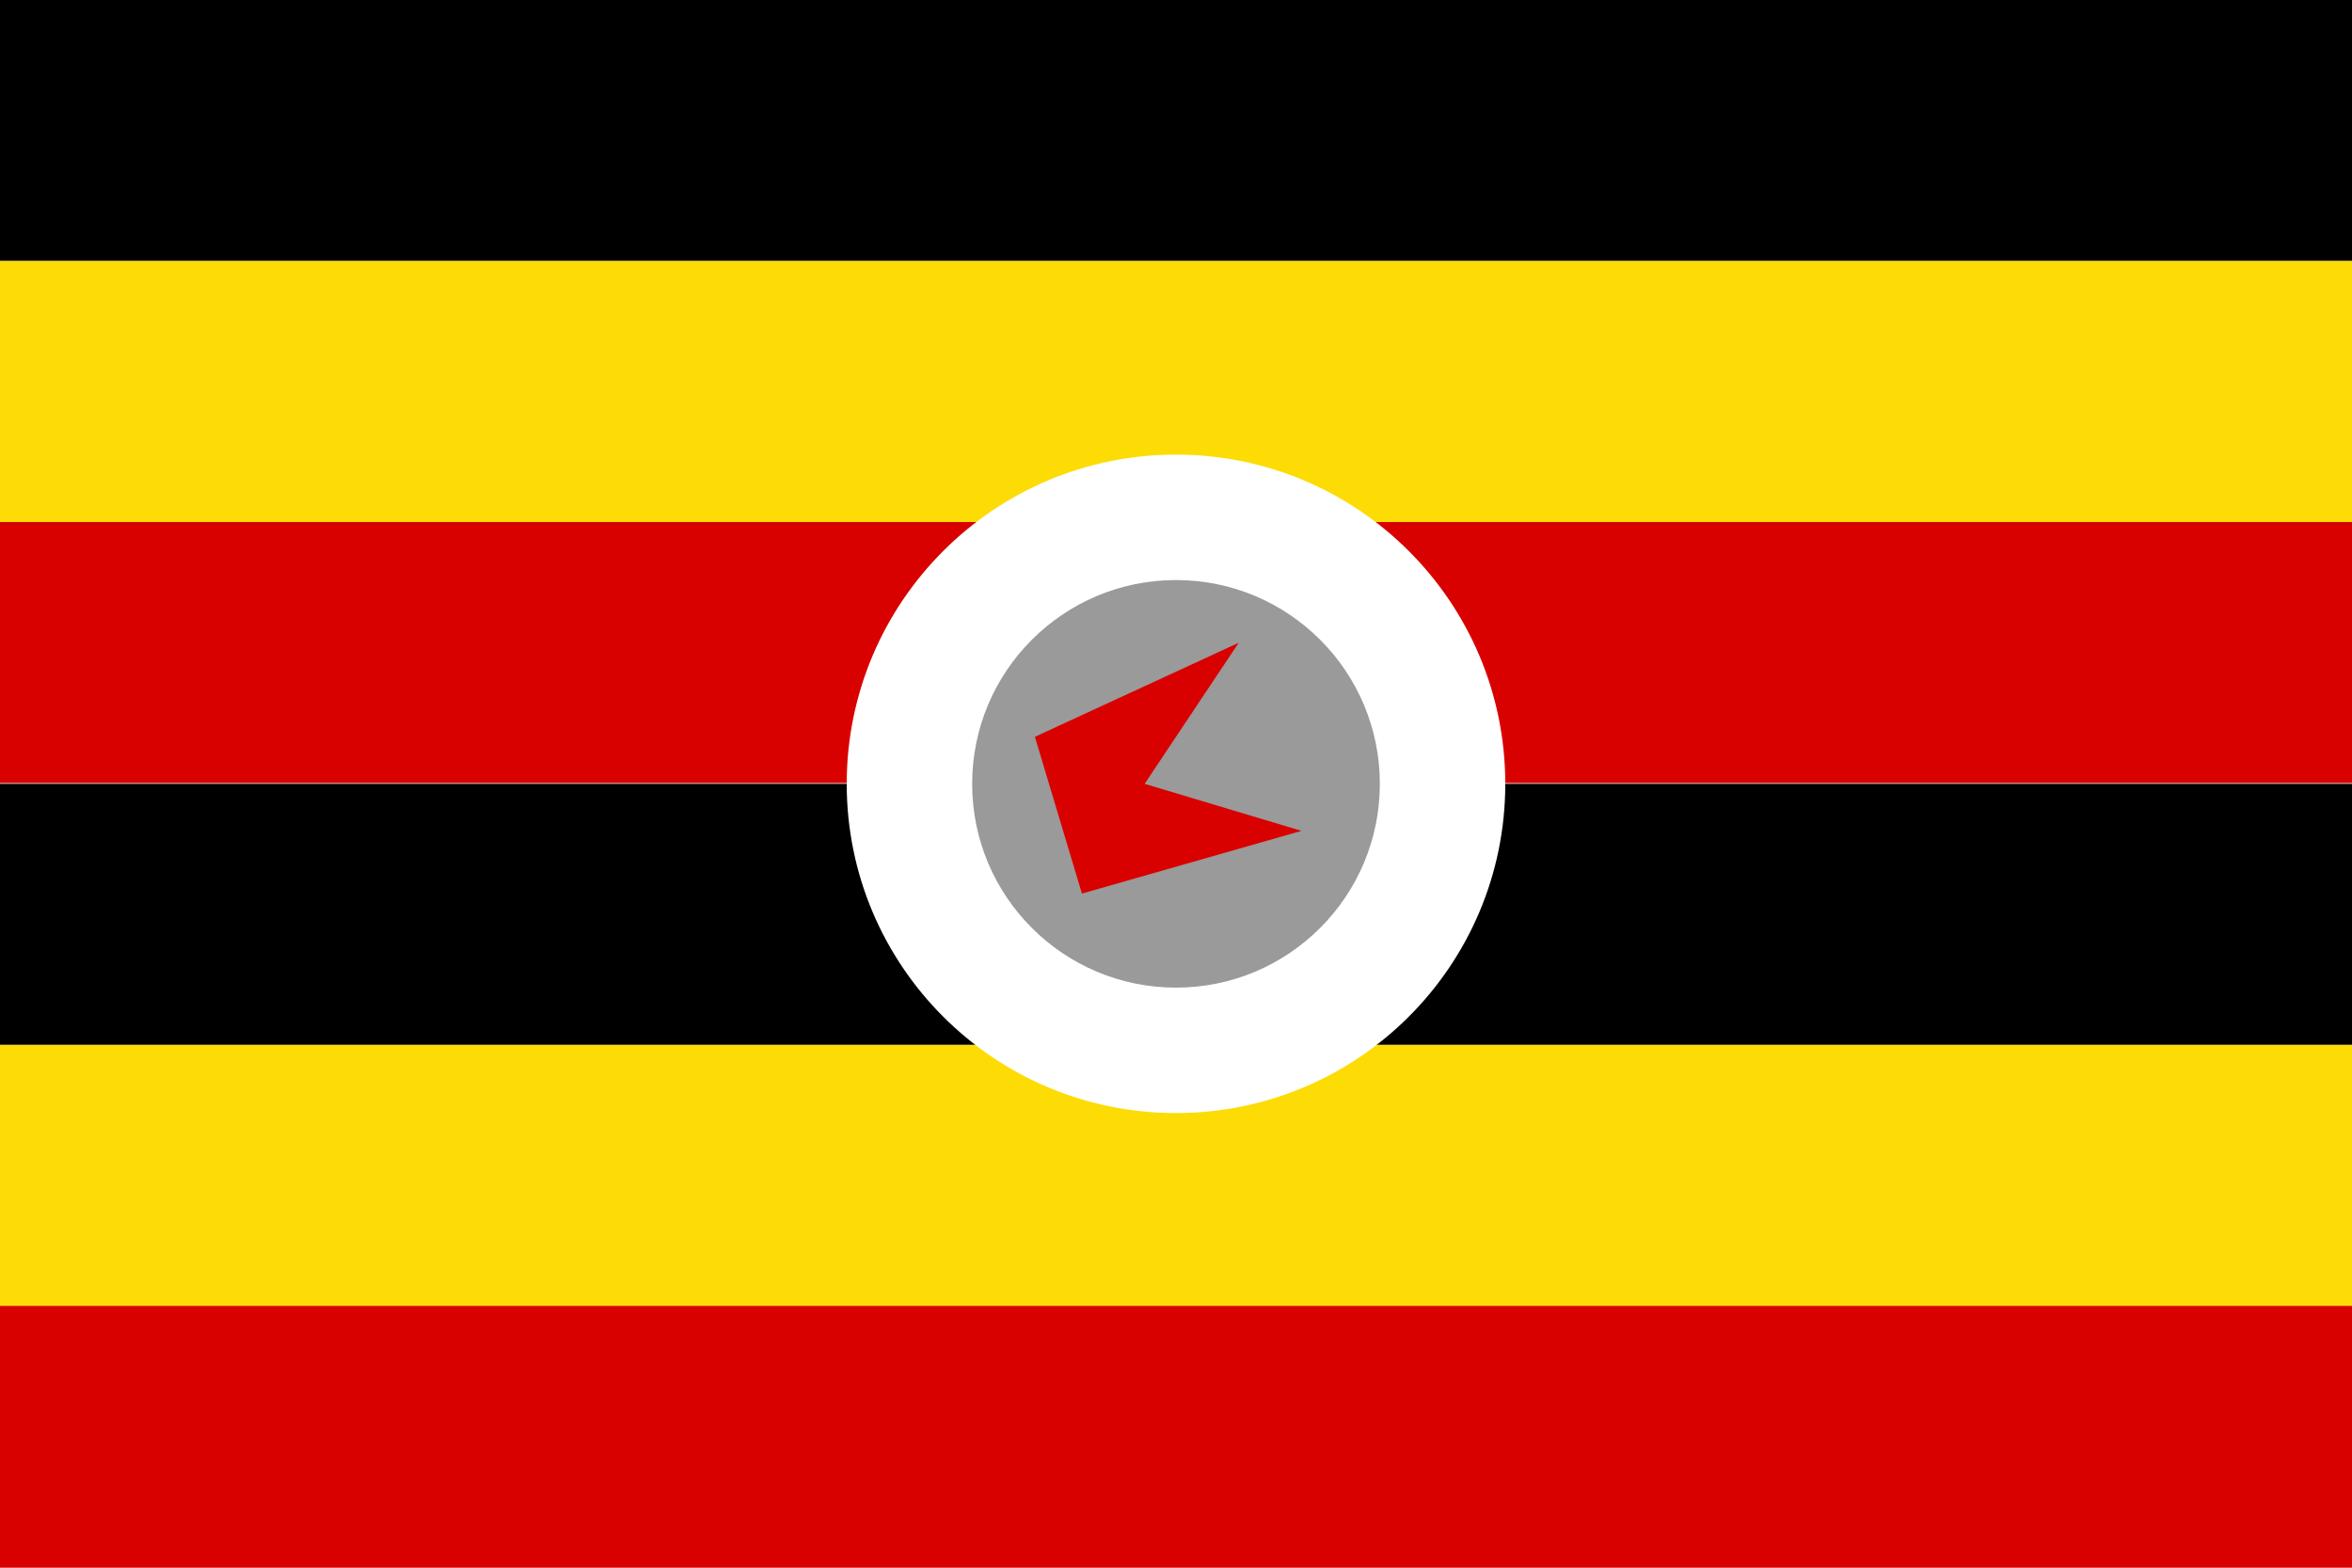
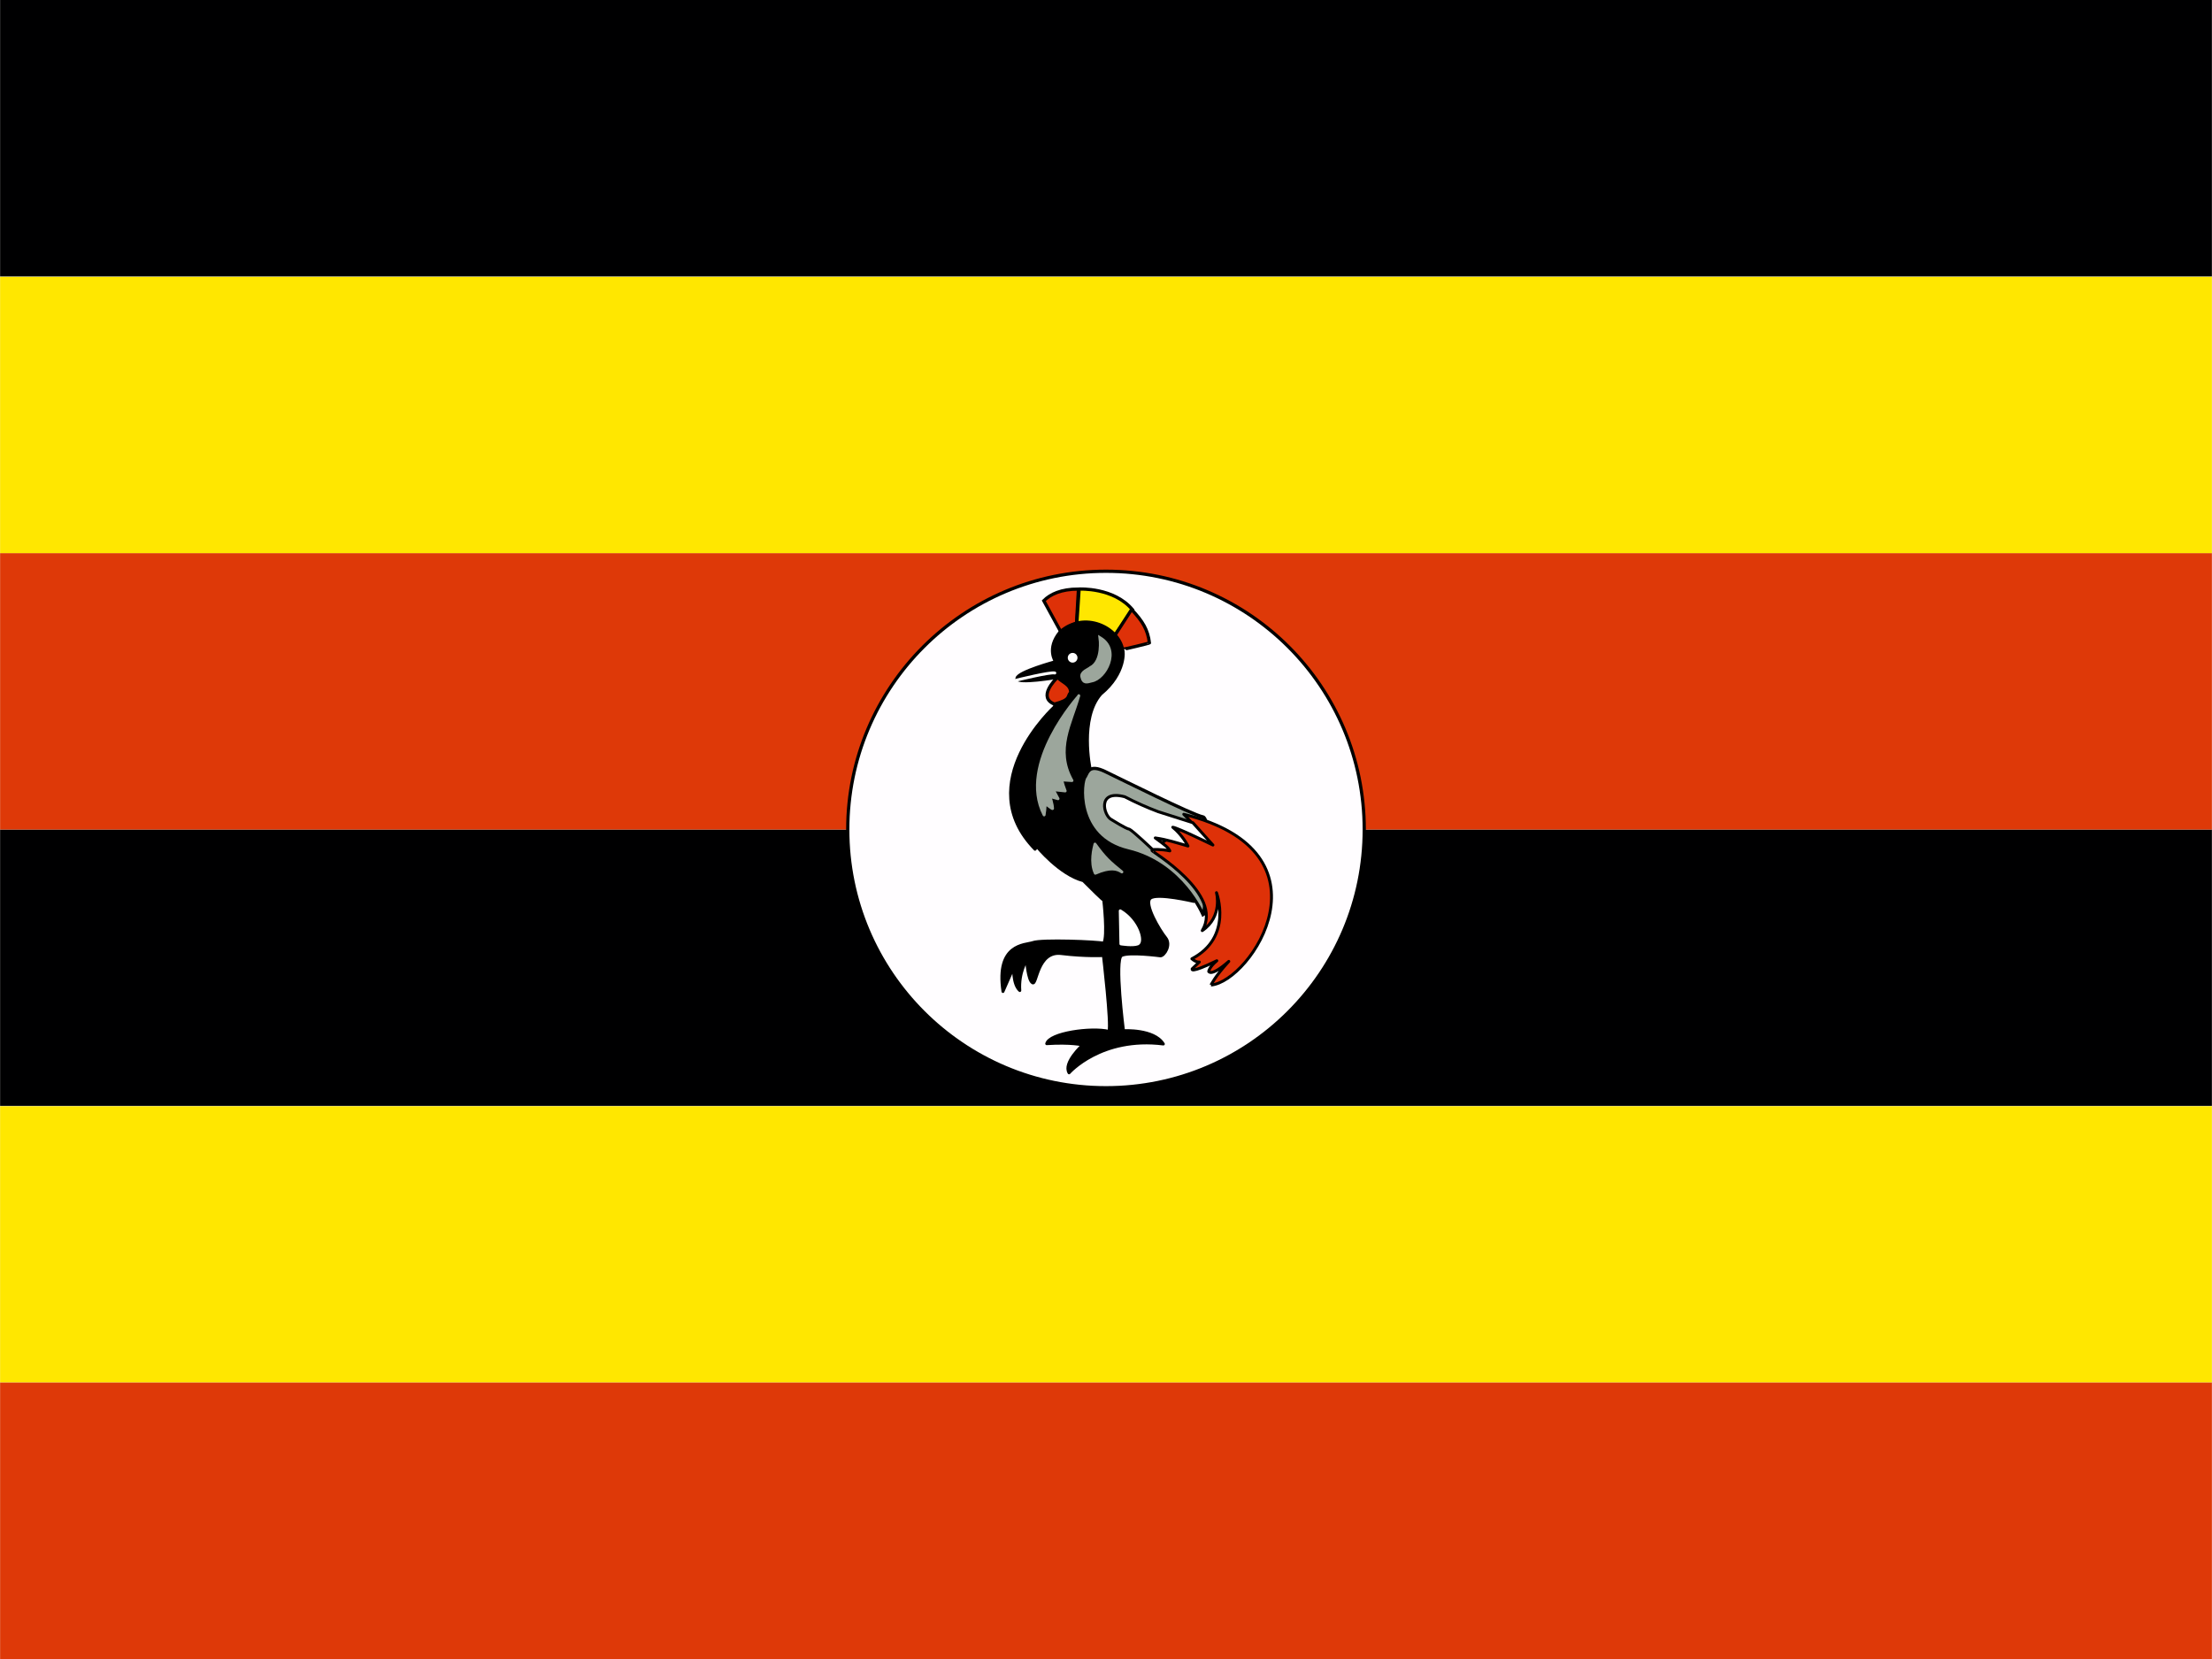
- <svg xmlns="http://www.w3.org/2000/svg" viewBox="0 0 30 20">
-   <rect width="30" height="3.33" y="0" fill="#000000" />
-   <rect width="30" height="3.33" y="3.33" fill="#FCDC04" />
-   <rect width="30" height="3.33" y="6.66" fill="#D90000" />
-   <rect width="30" height="3.33" y="10" fill="#000000" />
-   <rect width="30" height="3.33" y="13.33" fill="#FCDC04" />
-   <rect width="30" height="3.34" y="16.66" fill="#D90000" />
-   <circle cx="15" cy="10" r="4.2" fill="#FFFFFF" />
-   <circle cx="15" cy="10" r="2.6" fill="#9A9A9A" />
-   <path d="M13.2 9.4 L15.8 8.2 L14.6 10 L16.6 10.6 L13.8 11.4 Z" fill="#D90000" />
+ <svg xmlns="http://www.w3.org/2000/svg" id="flag-icons-ug" viewBox="0 0 640 480">
+   <defs>
+     <clipPath id="ug-a">
+       <path fill-opacity=".7" d="M-85.3 0h682.6v512H-85.3z" />
+     </clipPath>
+   </defs>
+   <g clip-path="url(#ug-a)" transform="translate(80)scale(.9375)">
+     <path fill="#ffe700" fill-rule="evenodd" d="M-128 341.4h768v85.3h-768z" />
+     <path fill="#000001" fill-rule="evenodd" d="M-128 256h768v85.3h-768z" />
+     <path fill="#de3908" fill-rule="evenodd" d="M-128 170.7h768V256h-768z" />
+     <path fill="#ffe700" fill-rule="evenodd" d="M-128 85.4h768v85.3h-768z" />
+     <path fill="#000001" fill-rule="evenodd" d="M-128 0h768v85.3h-768z" />
+     <path fill="#fffdff" fill-rule="evenodd" stroke="#000" d="M335.7 256a79.7 79.7 0 1 1-159.4 0 79.7 79.7 0 0 1 159.4 0z" />
+     <path fill="#de3108" fill-rule="evenodd" stroke="#000" d="m242 194.9-5.2-9.5c2-2 5.3-3.6 10.7-3.6l-.6 10.5z" />
+     <path fill="#ffe700" fill-rule="evenodd" stroke="#000" d="m247 192.3.7-10.5s10.7-.6 16.5 6.4l-5.7 8.2z" />
+     <path fill="#de3108" fill-rule="evenodd" stroke="#000" d="m258.6 196.3 5.3-8.2c3.5 3.7 5 6.3 5.5 10.3.1.1-8.3 2.1-8.3 2z" />
+     <path fill-rule="evenodd" stroke="#000" stroke-linecap="round" stroke-linejoin="round" stroke-width=".9" d="M244.6 331.1s9.9-11.3 29.1-8.9c-2.9-4.7-12.3-4.1-12.3-4.1s-2.8-22-.6-23.2 12 .1 12 .1c1.2 0 3.4-3.4 1.6-5.6s-6.8-10.5-4.7-12.2 13.4 1 13.4 1l-32-41s-3.3-15.5 3.3-23c7.9-6.5 7-13.6 6.8-13.5-1.1-7.2-12-12.3-19.4-5.7-4.3 5.2-1.4 9.2-1.4 9.2s-11.5 3.1-11.9 5.1 12.9-.3 12.9-.3l-1.3 9.1s-26 23.6-6 44l.6-.8s7 8.6 14.3 10.5c7 7 6.3 6 6.3 6s1.3 11.1 0 13.3c-1.7-.5-19.3-1.2-21.9-.2-2.4.8-11.4.3-9.2 15.1l3.3-7.5s-.3 5.3 1.9 7.2c-.4-5.6 2.1-9.4 2.1-9.4s.4 6.2 1.8 7c1.4 1 1.4-10 9-9 7.4.9 12.9.6 12.9.6s2.5 21.4 1.7 23.4c-5.4-1.3-18.4.5-19.2 3.8 7.6-.5 11.1.4 11.1.4s-6.1 5.5-4.2 8.6" />
+     <path fill="#9ca69c" fill-rule="evenodd" stroke="#9ca69c" stroke-linecap="round" stroke-linejoin="round" stroke-width=".9" d="M247.6 214.8s-18.9 20.8-10.7 36.7c.4-2.2.2-3.6.5-3.5-.5-.3 2.3 1.9 2.1 1.5 0-1.2-.8-3.7-.8-3.7l2.5.7-1.5-2.8 3.7.4s-1.3-3.4-.9-3.4l3 .2c-5.4-9.6-.3-17.6 2.1-26.2z" />
+     <path fill="#9ca69c" fill-rule="evenodd" stroke="#9ca69c" d="M254.2 196.9s1 7.2-3 9.2c-.5.5-3 1.3-2.6 2.8.4 2 1.5 1.6 3 1.2 4.1-.7 8.9-9.4 2.6-13.2z" />
+     <path fill="#fff" fill-rule="evenodd" d="M247.2 203a1.5 1.5 0 1 1-3 0 1.5 1.5 0 0 1 3 0" />
+     <path fill="#de3108" fill-rule="evenodd" stroke="#000" d="M241.1 209c-1 .9-6.2 6.3-1 8.3 5.3-1.4 3.8-2.4 5-3.6 0-2.5-2.6-3.1-4-4.6z" />
+     <path fill="#9ca69c" fill-rule="evenodd" stroke="#9ca69c" stroke-linecap="round" stroke-linejoin="round" stroke-width=".9" d="M252.6 260.5c-.3 1.2-1.5 5.6.1 9 4.6-2 6.7-1.4 8.2-.4-3.7-3-5.2-4.3-8.3-8.6" />
+     <path fill="#fff" fill-rule="evenodd" stroke="#fff" stroke-linecap="round" stroke-linejoin="round" stroke-width=".9" d="m260.4 281.1.2 10.2s3.6.6 5.2 0 0-7-5.4-10.2" />
+     <path fill="#9ca69c" fill-rule="evenodd" stroke="#000" d="M286 282.4s-6.5-15.8-23.2-19.8-14.5-21.8-13.2-22.9c.8-1.5 1.3-3.9 6.1-1.6s27 13.4 30.2 14 .4 30.7.2 30.3z" />
+     <path fill="#de3108" fill-rule="evenodd" stroke="#000" stroke-linejoin="round" stroke-width=".9" d="M270.2 262.5c-.3.2 22.3 13.4 15.5 24.7 6.4-4.3 4.4-11.7 4.4-11.7s5.2 13.7-7.6 20.4c1.4 1.2 2.3 1 2.3 1l-2.2 2.1s-1 1.7 7.6-2.5c-2.3 1.9-2.5 3.3-2.5 3.3s.6 1.8 6.2-3.1c-4.5 4.9-5.5 7.4-5.5 7.3 12.3-1 39-41-8.4-52.7l2.1 2.2z" />
+     <path fill="#fff" fill-rule="evenodd" stroke="#000" stroke-linecap="round" stroke-linejoin="round" stroke-width=".9" d="M271.2 258.6c3 2.2 4.1 3 4.5 4-2.8-.6-5.3-.4-5.3-.4s-6.1-5.8-7.2-6.3c-.8 0-5.6-3-5.6-3-2.3-1.2-4.5-9.3 4.2-7a93 93 0 0 0 10.3 4.6l10.7 3.4 6.2 6.9s-11-5.4-12.4-5.5c3 2.4 4.7 5.8 4.7 5.8-3.5-1-6.5-2-10.1-2.5" />
+     <path fill="none" stroke="#fff" stroke-linecap="round" stroke-width=".9" d="M228.4 209.9s10.5-2.6 11.8-2.2" />
+     <path fill="#de3908" fill-rule="evenodd" d="M-128 426.7h768V512h-768z" />
+   </g>
</svg>
